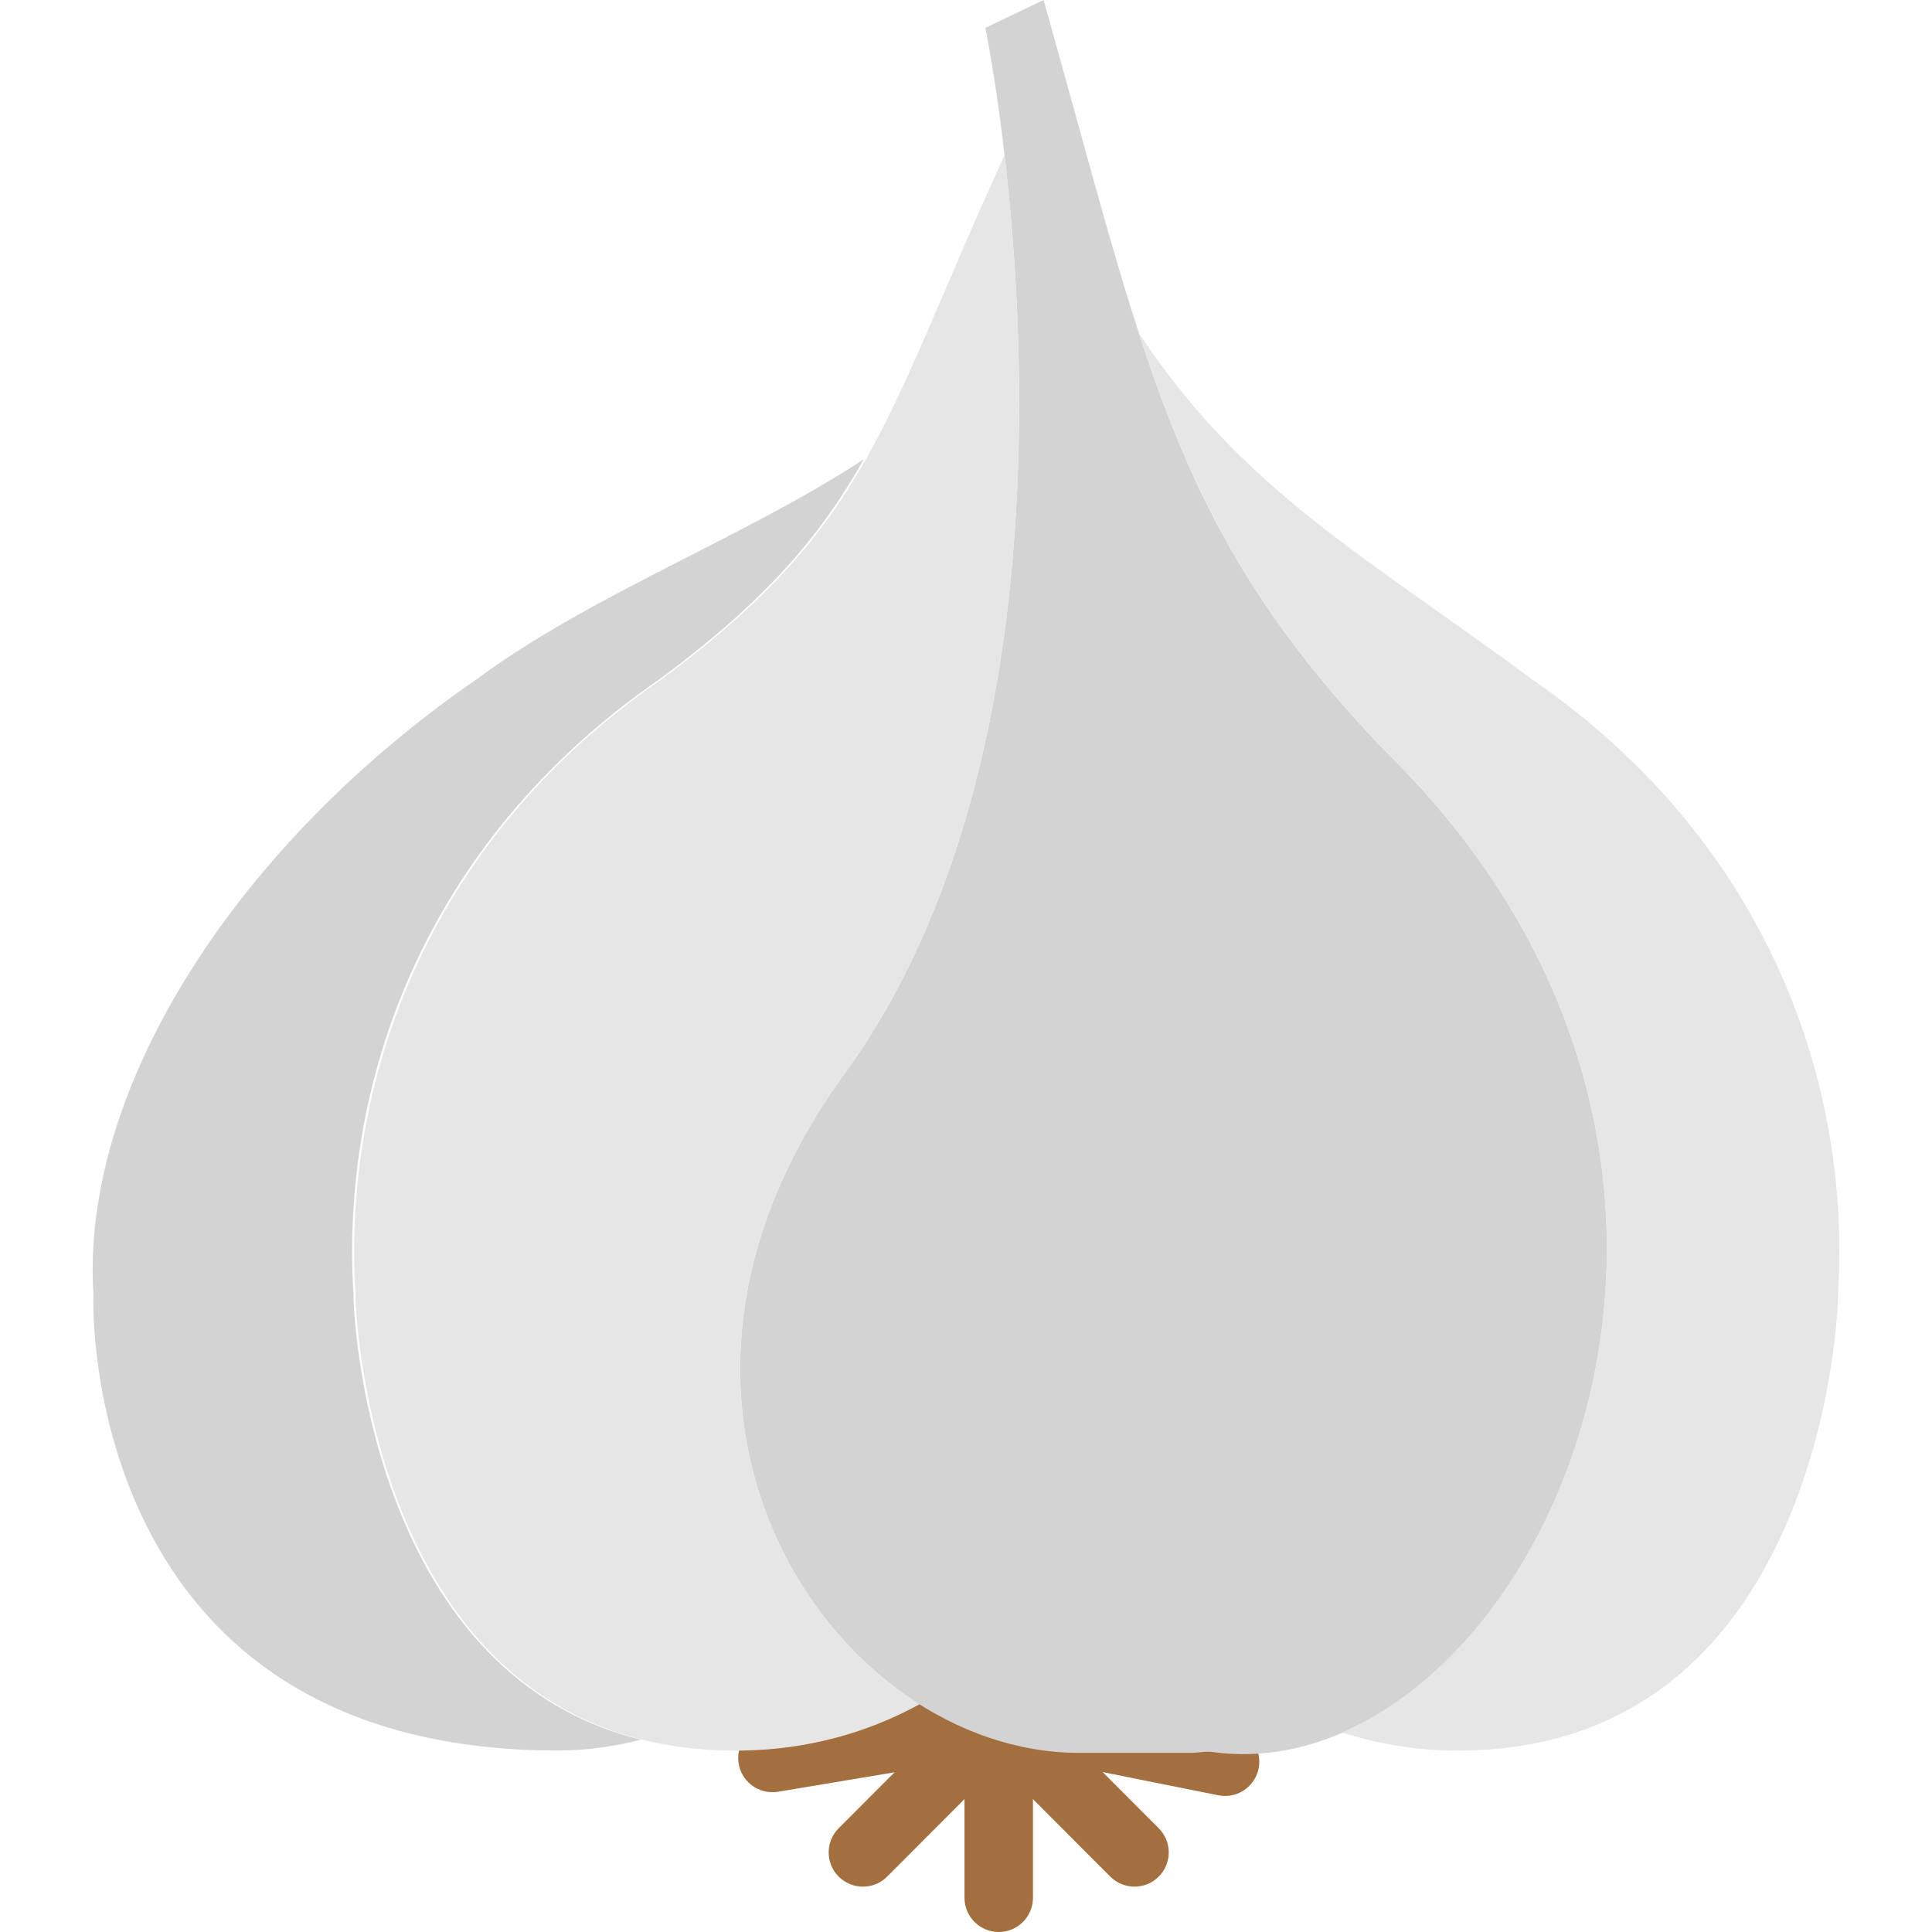
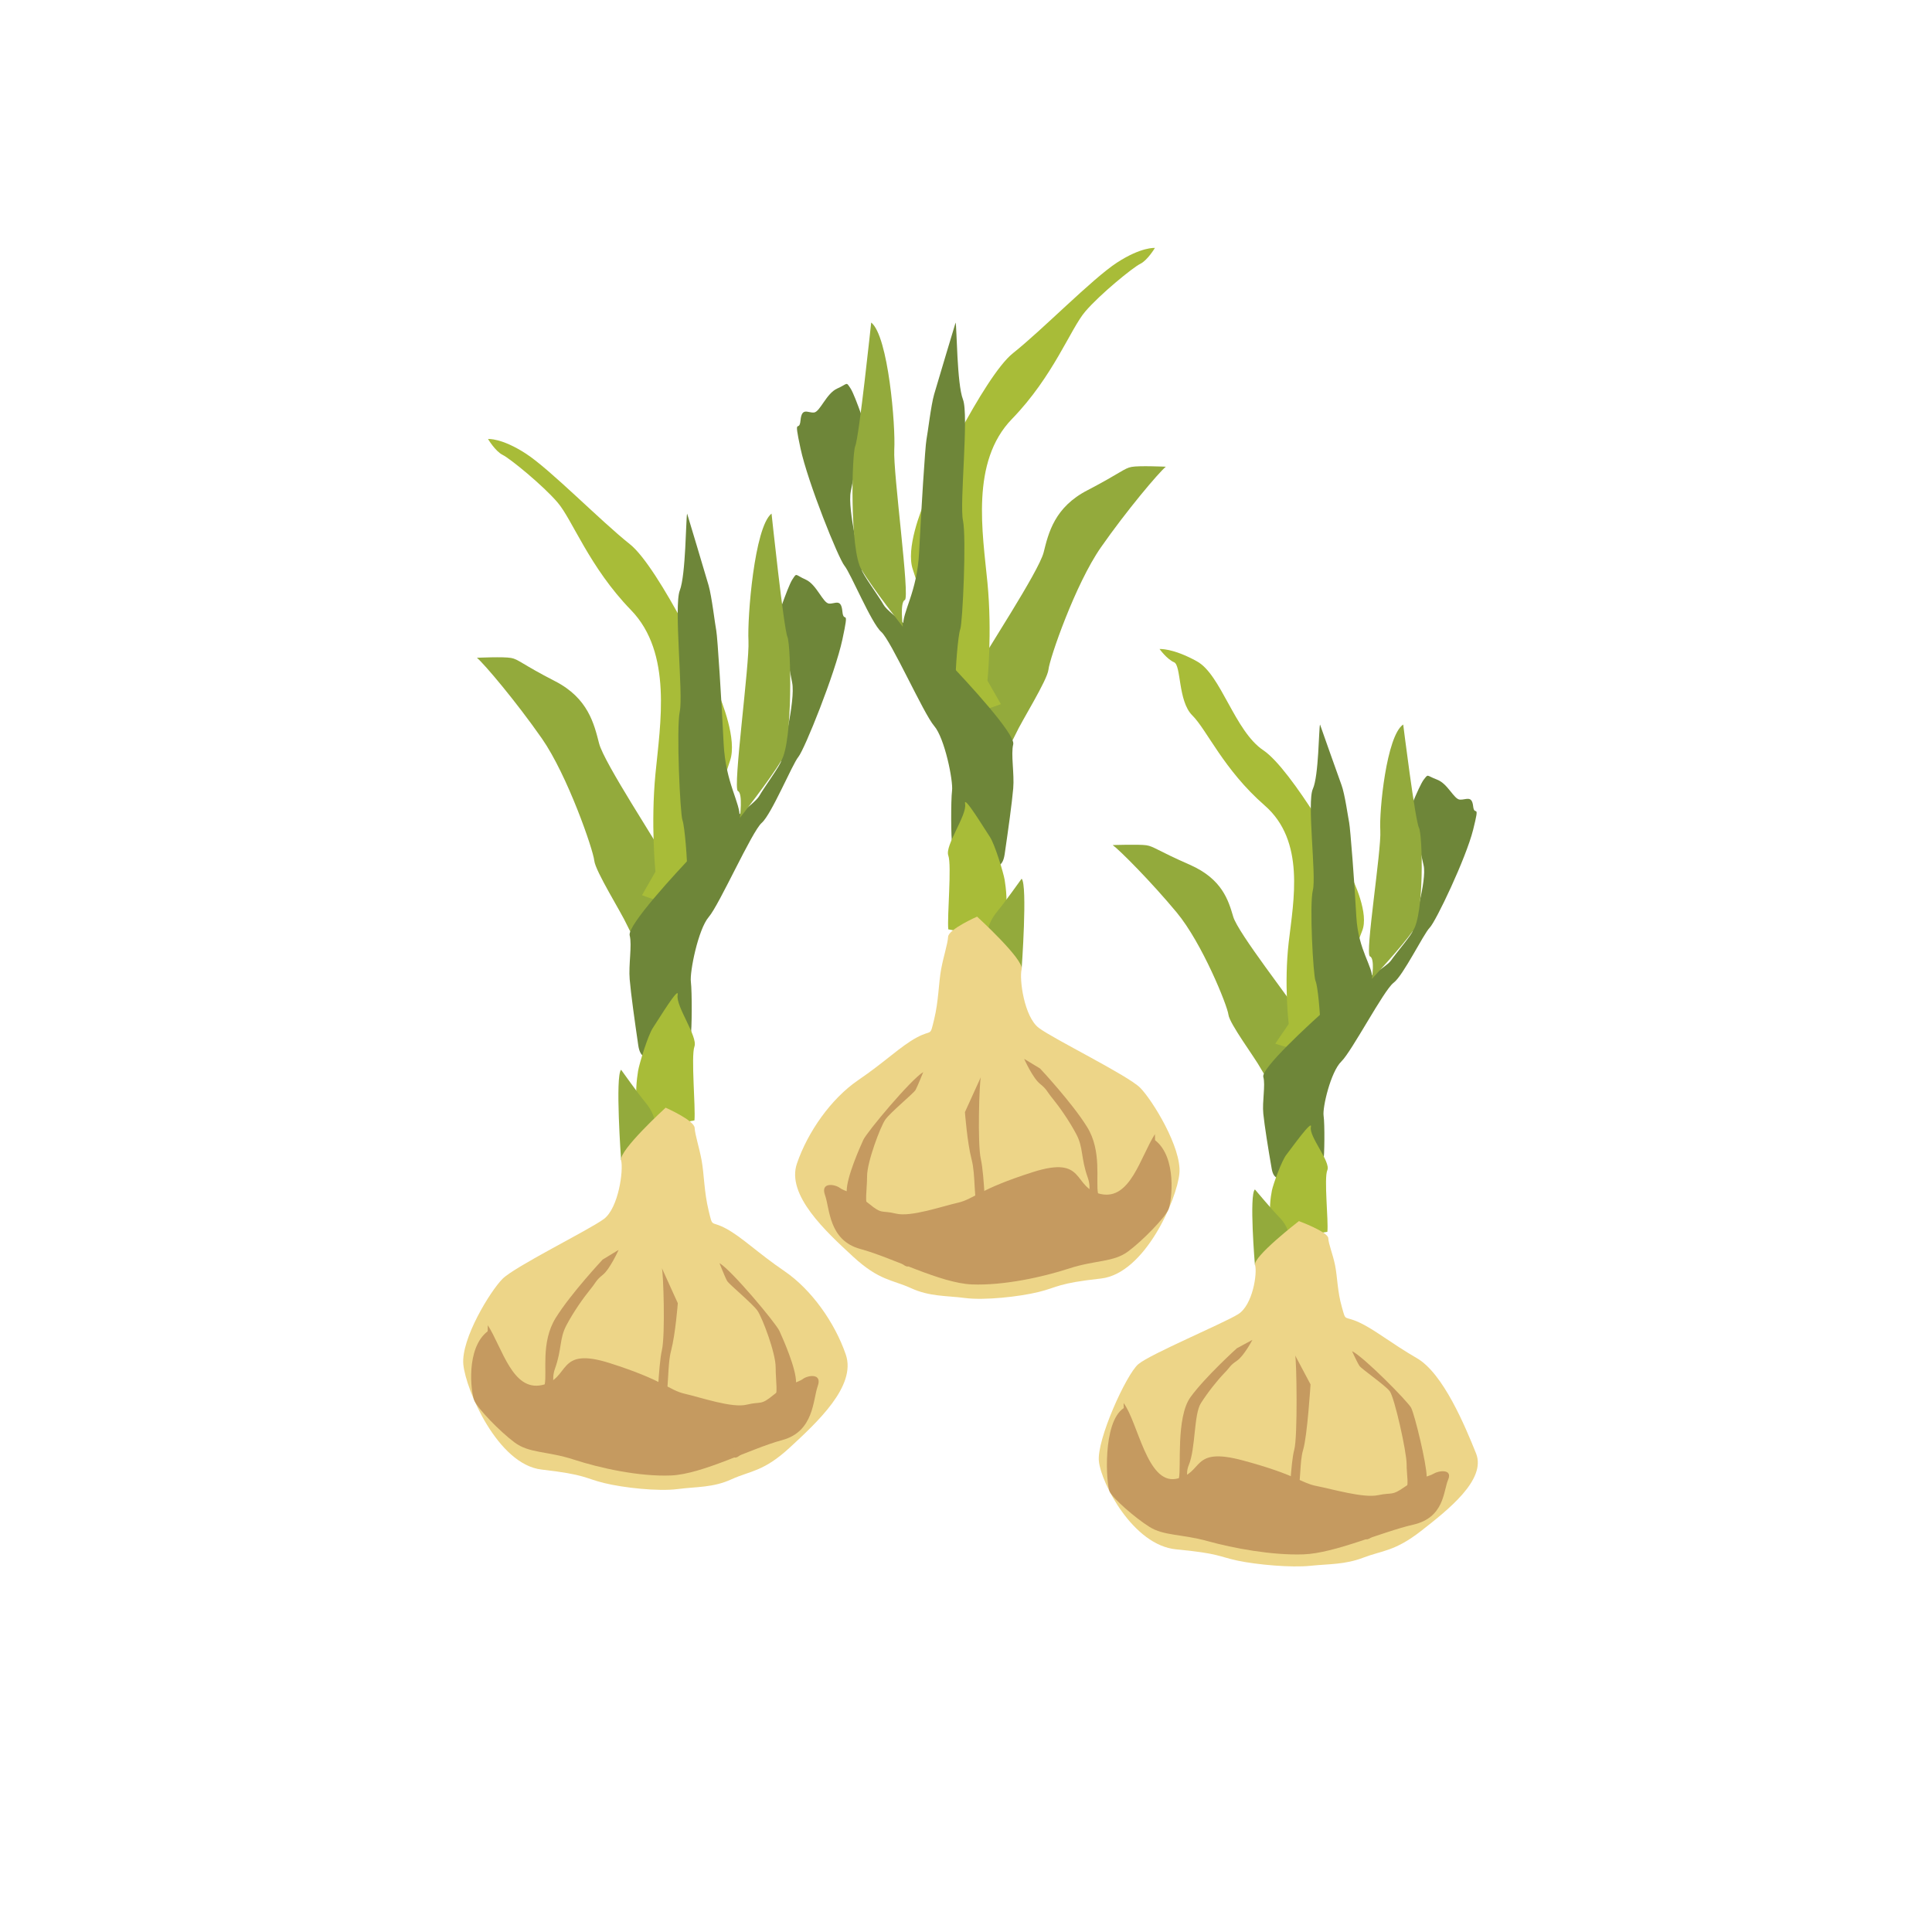
- <svg xmlns="http://www.w3.org/2000/svg" version="1.1" id="Capa_1" x="0px" y="0px" viewBox="0 0 56.438 56.438" style="enable-background:new 0 0 56.438 56.438;" xml:space="preserve">
+ <svg xmlns="http://www.w3.org/2000/svg" version="1.1" id="Layer_1" x="0px" y="0px" viewBox="0 0 108 108" style="enable-background:new 0 0 108 108;" xml:space="preserve">
+   <style type="text/css">
+ 	.st0{fill:#93AA3C;}
+ 	.st1{fill:#A8BC38;}
+ 	.st2{fill:#6E8639;}
+ 	.st3{fill:#EDD588;}
+ 	.st4{fill:#C59A60;}
+ </style>
  <g>
-     <path style="fill:#A46F3E;" d="M25.208,55.113c-0.256,0-0.511-0.097-0.707-0.292c-0.391-0.39-0.392-1.023-0.001-1.414l3.967-3.974   c0.389-0.392,1.023-0.393,1.414-0.001c0.391,0.39,0.392,1.023,0.001,1.414l-3.967,3.974C25.721,55.016,25.465,55.113,25.208,55.113   z" />
-     <path style="fill:#A46F3E;" d="M29.175,56.438c-0.552,0-1-0.448-1-1v-5.299c0-0.552,0.448-1,1-1s1,0.448,1,1v5.299   C30.175,55.99,29.727,56.438,29.175,56.438z" />
-     <path style="fill:#A46F3E;" d="M33.142,55.113c-0.256,0-0.512-0.098-0.708-0.293l-3.967-3.974c-0.391-0.391-0.39-1.024,0.001-1.414   c0.391-0.391,1.023-0.39,1.414,0.001l3.967,3.974c0.391,0.391,0.39,1.024-0.001,1.414C33.653,55.016,33.398,55.113,33.142,55.113z" />
-     <path style="fill:#A46F3E;" d="M35.787,52.464c-0.065,0-0.131-0.006-0.197-0.02l-6.611-1.325c-0.542-0.108-0.893-0.635-0.784-1.177   c0.108-0.542,0.636-0.895,1.177-0.784l6.611,1.325c0.542,0.108,0.893,0.635,0.784,1.177C36.672,52.136,36.254,52.464,35.787,52.464   z" />
-     <path style="fill:#A46F3E;" d="M22.563,52.354c-0.48,0-0.904-0.346-0.985-0.835c-0.091-0.544,0.277-1.06,0.822-1.151l6.611-1.104   c0.544-0.088,1.06,0.277,1.151,0.822c0.091,0.544-0.277,1.06-0.822,1.151l-6.611,1.104C22.673,52.349,22.617,52.354,22.563,52.354z   " />
-     <path style="fill:#D3D3D3;" d="M30.486,0l-1.701,0.813c0,0,4.005,19.383-4.128,30.573c-7.193,9.897-0.262,19.819,6.862,19.819h3.28   h0c0.21,0,0.42-0.053,0.627-0.024c8.977,1.243,17.991-16.57,5.043-29.235l0,0c-5.967-6.22-6.9-10.899-9.64-20.717L30.486,0z" />
-     <path style="fill:#E6E6E6;" d="M24.656,31.386c5.932-8.161,5.407-20.671,4.689-26.851c-3.575,7.791-3.865,10.758-10.029,15.315   c-6.961,4.801-9.32,11.916-8.928,17.975c-0.025,0.335,0.445,13.49,11.319,13.312c1.859-0.03,3.61-0.504,5.157-1.353   C21.978,46.699,19.095,39.037,24.656,31.386z" />
-     <path style="fill:#E6E6E6;" d="M44.762,19.85c-4.929-3.643-8.445-5.52-11.485-10.105c1.517,4.668,3.262,8.104,7.192,12.2h0   c11.104,10.861,6.054,25.497-1.27,28.665c1.009,0.317,2.068,0.509,3.173,0.527c10.875,0.177,11.344-12.978,11.319-13.312   C54.082,31.765,51.723,24.651,44.762,19.85z" />
-     <path style="fill:#D3D3D3;" d="M10.327,37.825c-0.392-6.06,1.967-13.174,8.928-17.975c3.078-2.275,4.691-4.154,5.98-6.434   c-3.467,2.274-7.949,3.941-11.323,6.434C6.951,24.651,2.338,31.765,2.73,37.825c-0.025,0.335-0.315,13.312,13.573,13.312   c0.835,0,1.643-0.12,2.423-0.316C10.687,48.84,10.304,38.126,10.327,37.825z" />
+     <g>
+       <g>
+         <path class="st0" d="M26.66,36.77c0.41,0.34,2.2,2.46,3.63,4.51c1.43,2.05,2.87,6.22,2.93,6.83c0.07,0.61,1.5,2.87,1.84,3.62     c0.34,0.75,0.89,1.3,0.89,1.3s1.09-2.87,1.3-3.07c0.2-0.2,0.48-0.89,0-1.84s-3.48-5.47-3.76-6.56s-0.61-2.53-2.46-3.48     s-2.05-1.23-2.46-1.3C28.16,36.7,26.66,36.77,26.66,36.77z" />
+         <path class="st1" d="M36.64,48.73c0,0-0.27-2.66,0-5.47c0.27-2.8,0.96-6.76-1.37-9.16s-3.28-5.06-4.1-6.01     c-0.82-0.96-2.66-2.46-3.07-2.66c-0.41-0.2-0.82-0.89-0.82-0.89s0.75-0.07,2.12,0.82s4.17,3.76,5.81,5.06     c1.64,1.3,4.71,7.79,4.92,8.27c0.2,0.48,1.09,2.66,0.68,3.83c-0.41,1.16-0.82,3.21-1.16,4.03s-1.09,1.16-1.23,2.19     c-0.14,1.02,0.48,1.79-0.48,1.78c-0.96-0.02-2.05-0.48-2.05-0.48L36.64,48.73z" />
+         <path class="st2" d="M38.41,28.71c-0.07,0.27-0.07,3.43-0.41,4.3s0.2,5.81,0,6.76s0.02,5.74,0.15,6.08s0.28,2.33,0.26,2.87     c-0.01,0.54,1.84-0.96,1.84-0.96s1.02-1.23,1.09-2.05s-0.78-1.89-0.89-4.17c-0.11-2.27-0.34-5.94-0.41-6.29     c-0.07-0.34-0.25-1.91-0.43-2.53C39.44,32.12,38.41,28.71,38.41,28.71z" />
+         <path class="st2" d="M43.2,35.34c0.07-0.27,0.82-2.53,1.09-2.94c0.27-0.41,0.14-0.27,0.75,0c0.61,0.27,0.96,1.31,1.3,1.34     c0.34,0.03,0.68-0.31,0.75,0.44c0.07,0.75,0.41-0.34,0,1.57s-2.12,6.15-2.46,6.56c-0.34,0.41-1.5,3.21-2.05,3.69     c-0.55,0.48-2.37,4.58-2.96,5.26c-0.59,0.68-1.07,3.07-1,3.62c0.07,0.55,0.06,2.73-0.01,3.01s-0.49,0.41-1.09,0.55     c-0.61,0.14-1.63,1.37-1.84,0c-0.2-1.37-0.41-2.87-0.48-3.69c-0.07-0.82,0.14-1.91,0-2.46c-0.14-0.55,2.56-3.48,3.74-4.71     c1.18-1.23,3.23-2.6,3.5-3.08s1.23-1.78,1.23-1.98c0-0.2,0.82-3.35,0.61-4.37c-0.2-1.02-0.27-1.5-0.41-1.91     C43.74,35.81,43.2,35.34,43.2,35.34z" />
+         <path class="st0" d="M43.13,28.71c0,0,0.68,6.42,0.89,6.9c0.2,0.48,0.31,5.81-0.34,6.9c-0.65,1.09-2.32,3.21-2.32,3.21     s0.18-1.37-0.11-1.5c-0.3-0.13,0.66-7.11,0.59-8.4S42.17,29.46,43.13,28.71z" />
+         <path class="st1" d="M38.82,62.63c0.07-0.71-0.2-3.58,0-4.13c0.2-0.55-1.05-2.25-0.94-2.87c0.12-0.61-1.11,1.43-1.39,1.84     c-0.27,0.41-0.75,1.98-0.82,2.39c-0.07,0.41-0.2,1.5,0,1.98c0.2,0.48,0,0.89,0.61,1.09c0.61,0.2,0.53,0.07,0.91,0     C37.59,62.87,38.82,62.63,38.82,62.63z" />
+         <path class="st0" d="M34.72,59.8c0,0,1.02,1.43,1.37,1.84c0.34,0.41,0.62,1,0.51,1.39c-0.1,0.39-0.87,0.94-0.93,1.14     s-0.95,0.68-0.95,0.68S34.38,60.14,34.72,59.8z" />
+         <path class="st3" d="M37.21,61.92c0,0-2.62,2.39-2.49,2.94c0.14,0.55-0.14,2.66-0.96,3.28c-0.82,0.61-4.99,2.66-5.67,3.35     c-0.68,0.68-2.32,3.35-2.19,4.78c0.14,1.43,1.92,5.6,4.38,5.88s2.39,0.48,3.48,0.75c1.09,0.27,3.05,0.48,4.12,0.34     c1.07-0.14,1.97-0.07,3.02-0.55c1.05-0.48,1.78-0.41,3.26-1.78c1.48-1.37,3.73-3.42,3.12-5.19c-0.61-1.78-1.91-3.62-3.41-4.65     c-1.5-1.02-2.39-1.91-3.28-2.39c-0.89-0.48-0.73,0-0.98-1.02c-0.25-1.02-0.25-2.05-0.39-2.8s-0.36-1.39-0.39-1.81     C38.82,62.63,37.21,61.92,37.21,61.92z" />
+         <path class="st4" d="M27.27,74.08c0.82,1.3,1.38,3.69,3.01,3.35c1.64-0.34,0.79-2.19,3.81-1.23s3.29,1.5,4.18,1.71     c0.89,0.2,2.66,0.82,3.48,0.61c0.82-0.2,0.75,0.07,1.5-0.55c0.75-0.61,1.37-0.68,1.64-0.89c0.27-0.2,1.09-0.34,0.82,0.41     c-0.27,0.75-0.2,2.53-1.98,3.01s-4.46,1.91-6.23,1.98c-1.77,0.07-3.96-0.41-5.43-0.89s-2.49-0.34-3.31-0.96     c-0.82-0.61-2.06-1.89-2.25-2.35c-0.19-0.47-0.48-2.91,0.75-3.86" />
+       </g>
+       <path class="st4" d="M33.69,70.41c0,0-1.79,1.91-2.63,3.27s-0.47,3.03-0.61,3.71c-0.14,0.68,0.41,2.03,0.61,2.59    c0.2,0.56,0.96,1.32,1,1.08s-0.08-0.68-0.28-1.39c-0.2-0.72-1.16-2.03-0.76-3.15s0.24-1.67,0.64-2.43    c0.4-0.76,0.96-1.55,1.32-1.99s0.32-0.52,0.72-0.84c0.4-0.32,0.88-1.39,0.88-1.39L33.69,70.41z" />
+       <path class="st4" d="M37,70.89c0.08,0.24,0.2,3.71,0,4.59c-0.2,0.87-0.26,3.38-0.35,4.14c-0.09,0.76-0.02,2.67-0.02,2.67    s0.43,0.2,0.48-0.52c0.05-0.72-0.32-1.69,0-2.95c0.32-1.26,0.17-2.43,0.41-3.34c0.24-0.92,0.37-2.63,0.37-2.63L37,70.89z" />
+       <path class="st4" d="M40.22,70.61c0.68,0.4,3.15,3.35,3.35,3.79s0.94,2.1,0.93,2.88c-0.01,0.78,0.1,1.85-0.33,2.54    c-0.43,0.68-2.25,1.06-2.82,1.54c-0.57,0.49-0.57-0.63,0.38-1.15c0.96-0.52,1.32-1.55,1.55-1.93s0.08-1.06,0.08-1.85    c0-0.8-0.74-2.75-1.01-3.15c-0.27-0.4-1.58-1.47-1.7-1.67S40.22,70.61,40.22,70.61z" />
+     </g>
+     <g>
+       <g>
+         <path class="st0" d="M65.17,26.09c-0.41,0.34-2.2,2.46-3.63,4.51s-2.87,6.22-2.93,6.83c-0.07,0.61-1.5,2.87-1.84,3.62     c-0.34,0.75-0.89,1.3-0.89,1.3s-1.09-2.87-1.3-3.07s-0.48-0.89,0-1.84s3.48-5.47,3.76-6.56c0.27-1.09,0.61-2.53,2.46-3.48     c1.84-0.96,2.05-1.23,2.46-1.3C63.67,26.02,65.17,26.09,65.17,26.09z" />
+         <path class="st1" d="M55.2,38.05c0,0,0.27-2.66,0-5.47c-0.27-2.8-0.96-6.76,1.37-9.16c2.32-2.39,3.28-5.06,4.1-6.01     c0.82-0.96,2.66-2.46,3.07-2.66s0.82-0.89,0.82-0.89s-0.75-0.07-2.12,0.82c-1.37,0.89-4.17,3.76-5.81,5.06     c-1.64,1.3-4.71,7.79-4.92,8.27s-1.09,2.66-0.68,3.83c0.41,1.16,0.82,3.21,1.16,4.03s1.09,1.16,1.23,2.19     c0.14,1.02-0.48,1.79,0.48,1.78c0.96-0.02,2.05-0.48,2.05-0.48L55.2,38.05z" />
+         <path class="st2" d="M53.42,18.03c0.07,0.27,0.07,3.43,0.41,4.3s-0.2,5.81,0,6.76s-0.02,5.74-0.15,6.08     c-0.13,0.34-0.28,2.33-0.26,2.87c0.01,0.54-1.84-0.96-1.84-0.96s-1.02-1.23-1.09-2.05c-0.07-0.82,0.78-1.89,0.89-4.17     s0.34-5.94,0.41-6.29c0.07-0.34,0.25-1.91,0.43-2.53C52.39,21.44,53.42,18.03,53.42,18.03z" />
+         <path class="st2" d="M48.64,24.66c-0.07-0.27-0.82-2.53-1.09-2.94c-0.27-0.41-0.14-0.27-0.75,0c-0.61,0.27-0.96,1.31-1.3,1.34     s-0.68-0.31-0.75,0.44c-0.07,0.75-0.41-0.34,0,1.57c0.41,1.91,2.12,6.15,2.46,6.56c0.34,0.41,1.5,3.21,2.05,3.69     c0.55,0.48,2.37,4.58,2.96,5.26c0.59,0.68,1.07,3.07,1,3.62c-0.07,0.55-0.06,2.73,0.01,3.01c0.06,0.27,0.49,0.41,1.09,0.55     c0.61,0.14,1.63,1.37,1.84,0c0.2-1.37,0.41-2.87,0.48-3.69c0.07-0.82-0.14-1.91,0-2.46c0.14-0.55-2.56-3.48-3.74-4.71     c-1.18-1.23-3.23-2.6-3.5-3.08c-0.27-0.48-1.23-1.78-1.23-1.98c0-0.2-0.82-3.35-0.61-4.37s0.27-1.5,0.41-1.91     C48.09,25.13,48.64,24.66,48.64,24.66z" />
+         <path class="st0" d="M48.7,18.03c0,0-0.68,6.42-0.89,6.9c-0.2,0.48-0.31,5.81,0.34,6.9s2.32,3.21,2.32,3.21s-0.18-1.37,0.11-1.5     c0.3-0.13-0.66-7.11-0.59-8.4C50.07,23.84,49.66,18.78,48.7,18.03z" />
+         <path class="st1" d="M53.01,51.95c-0.07-0.71,0.2-3.58,0-4.13c-0.2-0.55,1.05-2.25,0.94-2.87c-0.12-0.61,1.11,1.43,1.39,1.84     c0.27,0.41,0.75,1.98,0.82,2.39c0.07,0.41,0.2,1.5,0,1.98c-0.2,0.48,0,0.89-0.61,1.09c-0.61,0.2-0.53,0.07-0.91,0     C54.24,52.19,53.01,51.95,53.01,51.95z" />
+         <path class="st0" d="M57.11,49.12c0,0-1.02,1.43-1.37,1.84c-0.34,0.41-0.62,1-0.51,1.39s0.87,0.94,0.93,1.14s0.95,0.68,0.95,0.68     S57.45,49.46,57.11,49.12z" />
+         <path class="st3" d="M54.62,51.24c0,0,2.62,2.39,2.49,2.94c-0.14,0.55,0.14,2.66,0.96,3.28s4.99,2.66,5.67,3.35     s2.32,3.35,2.19,4.78s-1.92,5.6-4.38,5.88c-2.46,0.27-2.39,0.48-3.48,0.75s-3.05,0.48-4.12,0.34c-1.07-0.14-1.97-0.07-3.02-0.55     c-1.05-0.48-1.78-0.41-3.26-1.78c-1.48-1.37-3.73-3.42-3.12-5.19c0.61-1.78,1.91-3.62,3.41-4.65c1.5-1.02,2.39-1.91,3.28-2.39     c0.89-0.48,0.73,0,0.98-1.02s0.25-2.05,0.39-2.8c0.14-0.75,0.36-1.39,0.39-1.81C53.01,51.95,54.62,51.24,54.62,51.24z" />
+         <path class="st4" d="M64.56,63.4c-0.82,1.3-1.38,3.69-3.01,3.35c-1.64-0.34-0.79-2.19-3.81-1.23c-3.02,0.96-3.29,1.5-4.18,1.71     c-0.89,0.2-2.66,0.82-3.48,0.61c-0.82-0.2-0.75,0.07-1.5-0.55c-0.75-0.61-1.37-0.68-1.64-0.89c-0.27-0.2-1.09-0.34-0.82,0.41     s0.2,2.53,1.98,3.01s4.46,1.91,6.23,1.98s3.96-0.41,5.43-0.89s2.49-0.34,3.31-0.96c0.82-0.61,2.06-1.89,2.25-2.35     c0.19-0.47,0.48-2.91-0.75-3.86" />
+       </g>
+       <path class="st4" d="M58.14,59.73c0,0,1.79,1.91,2.63,3.27c0.84,1.35,0.47,3.03,0.61,3.71c0.14,0.68-0.41,2.03-0.61,2.59    c-0.2,0.56-0.96,1.32-1,1.08c-0.04-0.24,0.08-0.68,0.28-1.39c0.2-0.72,1.16-2.03,0.76-3.15c-0.4-1.12-0.24-1.67-0.64-2.43    c-0.4-0.76-0.96-1.55-1.32-1.99s-0.32-0.52-0.72-0.84c-0.4-0.32-0.88-1.39-0.88-1.39L58.14,59.73z" />
+       <path class="st4" d="M54.83,60.21c-0.08,0.24-0.2,3.71,0,4.59c0.2,0.87,0.26,3.38,0.35,4.14c0.09,0.76,0.02,2.67,0.02,2.67    s-0.43,0.2-0.48-0.52s0.32-1.69,0-2.95c-0.32-1.26-0.17-2.43-0.41-3.34c-0.24-0.92-0.37-2.63-0.37-2.63L54.83,60.21z" />
+       <path class="st4" d="M51.61,59.93c-0.68,0.4-3.15,3.35-3.35,3.79c-0.2,0.44-0.94,2.1-0.93,2.88c0.01,0.78-0.1,1.85,0.33,2.54    c0.43,0.68,2.25,1.06,2.82,1.54s0.57-0.63-0.38-1.15c-0.96-0.52-1.32-1.55-1.55-1.93c-0.24-0.38-0.08-1.06-0.08-1.85    c0-0.8,0.74-2.75,1.01-3.15c0.27-0.4,1.58-1.47,1.7-1.67C51.29,60.73,51.61,59.93,51.61,59.93z" />
+     </g>
+     <g>
+       <g>
+         <path class="st0" d="M62.2,47.24c0.4,0.29,2.16,2.06,3.58,3.77s2.83,5.2,2.89,5.71s1.48,2.4,1.82,3.03     c0.34,0.63,0.88,1.09,0.88,1.09s1.08-2.4,1.28-2.57c0.2-0.17,0.47-0.74,0-1.54c-0.47-0.8-3.44-4.57-3.71-5.48     s-0.61-2.11-2.43-2.91c-1.82-0.8-2.02-1.03-2.43-1.09S62.2,47.24,62.2,47.24z" />
+         <path class="st1" d="M72.04,57.24c0,0-0.27-2.23,0-4.57c0.27-2.34,0.94-5.66-1.35-7.65c-2.29-2-3.23-4.23-4.04-5.03     s-0.61-2.8-1.02-2.97c-0.4-0.17-0.81-0.74-0.81-0.74s0.74-0.06,2.09,0.69c1.35,0.74,2.1,3.89,3.71,4.97     c1.62,1.09,4.65,6.51,4.85,6.91c0.2,0.4,1.08,2.23,0.67,3.2c-0.4,0.97-0.81,2.68-1.15,3.37c-0.34,0.69-1.08,0.97-1.21,1.83     s0.47,1.5-0.47,1.49s-2.02-0.4-2.02-0.4L72.04,57.24z" />
+         <path class="st2" d="M73.79,40.5c-0.07,0.23-0.07,2.87-0.4,3.6c-0.34,0.73,0.2,4.86,0,5.66c-0.2,0.8,0.02,4.8,0.15,5.08     s0.27,1.95,0.26,2.4s1.82-0.8,1.82-0.8s1.01-1.03,1.08-1.71c0.07-0.69-0.77-1.58-0.88-3.48c-0.1-1.9-0.34-4.97-0.4-5.26     s-0.24-1.6-0.43-2.11S73.79,40.5,73.79,40.5z" />
+         <path class="st2" d="M78.51,46.04c0.07-0.23,0.81-2.11,1.08-2.46c0.27-0.34,0.13-0.23,0.74,0s0.94,1.1,1.28,1.12     s0.67-0.26,0.74,0.37s0.4-0.29,0,1.31c-0.4,1.6-2.09,5.14-2.43,5.48s-1.48,2.68-2.02,3.08c-0.54,0.4-2.33,3.83-2.92,4.4     s-1.06,2.57-0.99,3.03c0.07,0.46,0.05,2.28-0.01,2.51c-0.06,0.23-0.48,0.34-1.08,0.46c-0.6,0.11-1.61,1.14-1.81,0     s-0.4-2.4-0.47-3.08s0.13-1.6,0-2.06c-0.13-0.46,2.52-2.91,3.69-3.94s3.18-2.17,3.45-2.57s1.21-1.49,1.21-1.66     c0-0.17,0.81-2.8,0.61-3.66c-0.2-0.86-0.27-1.26-0.4-1.6S78.51,46.04,78.51,46.04z" />
+         <path class="st0" d="M78.44,40.5c0,0,0.67,5.37,0.88,5.77s0.3,4.86-0.34,5.77c-0.64,0.91-2.29,2.68-2.29,2.68     s0.18-1.15-0.11-1.26s0.65-5.94,0.58-7.03C77.09,45.36,77.5,41.13,78.44,40.5z" />
+         <path class="st1" d="M74.2,68.86c0.07-0.6-0.2-3,0-3.45c0.2-0.46-1.04-1.89-0.92-2.4c0.11-0.51-1.1,1.2-1.37,1.54     c-0.27,0.34-0.74,1.66-0.81,2c-0.07,0.34-0.2,1.26,0,1.66c0.2,0.4,0,0.74,0.61,0.91s0.52,0.06,0.9,0S74.2,68.86,74.2,68.86z" />
+         <path class="st0" d="M70.15,66.49c0,0,1.01,1.2,1.35,1.54c0.34,0.34,0.61,0.83,0.51,1.16c-0.1,0.33-0.85,0.78-0.92,0.95     c-0.06,0.17-0.94,0.57-0.94,0.57S69.82,66.78,70.15,66.49z" />
+         <path class="st3" d="M72.61,68.26c0,0-2.59,2-2.45,2.46c0.13,0.46-0.13,2.23-0.94,2.74s-4.92,2.23-5.59,2.8s-2.34,4.24-2.2,5.44     c0.13,1.2,1.9,4.68,4.32,4.91c2.42,0.23,2.35,0.4,3.43,0.63c1.08,0.23,3.01,0.4,4.06,0.29s1.94-0.06,2.98-0.46     s1.75-0.34,3.22-1.49s3.67-2.86,3.07-4.34c-0.6-1.49-1.83-4.47-3.31-5.32c-1.48-0.86-2.36-1.6-3.23-2s-0.72,0-0.96-0.86     c-0.25-0.86-0.25-1.71-0.38-2.34s-0.36-1.16-0.38-1.51S72.61,68.26,72.61,68.26z" />
+         <path class="st4" d="M62.81,78.43c0.81,1.09,1.31,4.52,2.92,4.24c1.61-0.29,0.77-1.83,3.75-1.03c2.98,0.8,3.25,1.26,4.12,1.43     c0.88,0.17,2.63,0.69,3.44,0.51c0.81-0.17,0.74,0.06,1.48-0.46c0.74-0.51,1.35-0.57,1.62-0.74c0.27-0.17,1.08-0.29,0.81,0.34     s-0.2,2.11-1.95,2.51c-1.75,0.4-4.39,1.6-6.14,1.66s-3.91-0.34-5.35-0.74c-1.44-0.4-2.46-0.29-3.26-0.8     c-0.81-0.51-2.03-1.58-2.22-1.97s-0.42-3.87,0.79-4.67" />
+       </g>
+       <path class="st4" d="M69.14,75.37c0,0-1.77,1.6-2.59,2.73s-0.51,3.97-0.65,4.54c-0.14,0.57,0.41,1.7,0.6,2.17    c0.2,0.47,0.94,1.1,0.98,0.9c0.04-0.2-0.08-0.57-0.28-1.17c-0.2-0.6-1.14-1.7-0.75-2.63c0.39-0.93,0.28-2.84,0.68-3.47    s0.94-1.3,1.3-1.67s0.31-0.43,0.71-0.7s0.87-1.17,0.87-1.17L69.14,75.37z" />
+       <path class="st4" d="M72.4,75.77c0.08,0.2,0.15,4.54-0.05,5.27c-0.2,0.73-0.26,2.83-0.35,3.46s-0.02,2.23-0.02,2.23    s0.42,0.17,0.47-0.43c0.05-0.6-0.32-1.41,0-2.47c0.32-1.05,0.17-2.03,0.4-2.8s0.41-3.64,0.41-3.64L72.4,75.77z" />
+       <path class="st4" d="M75.58,75.53c0.67,0.33,3.1,2.8,3.3,3.16c0.2,0.37,0.88,3.19,0.87,3.85c-0.01,0.66,0.1,1.55-0.33,2.12    s-2.21,0.88-2.78,1.29s-0.56-0.53,0.38-0.96c0.94-0.43,1.3-1.3,1.53-1.61c0.24-0.32,0.08-0.88,0.08-1.55    c0-0.67-0.68-3.74-0.95-4.07c-0.26-0.33-1.56-1.23-1.68-1.4S75.58,75.53,75.58,75.53z" />
+     </g>
  </g>
-   <g>
- </g>
-   <g>
- </g>
-   <g>
- </g>
-   <g>
- </g>
-   <g>
- </g>
-   <g>
- </g>
-   <g>
- </g>
-   <g>
- </g>
-   <g>
- </g>
-   <g>
- </g>
-   <g>
- </g>
-   <g>
- </g>
-   <g>
- </g>
-   <g>
- </g>
-   <g>
- </g>
</svg>
